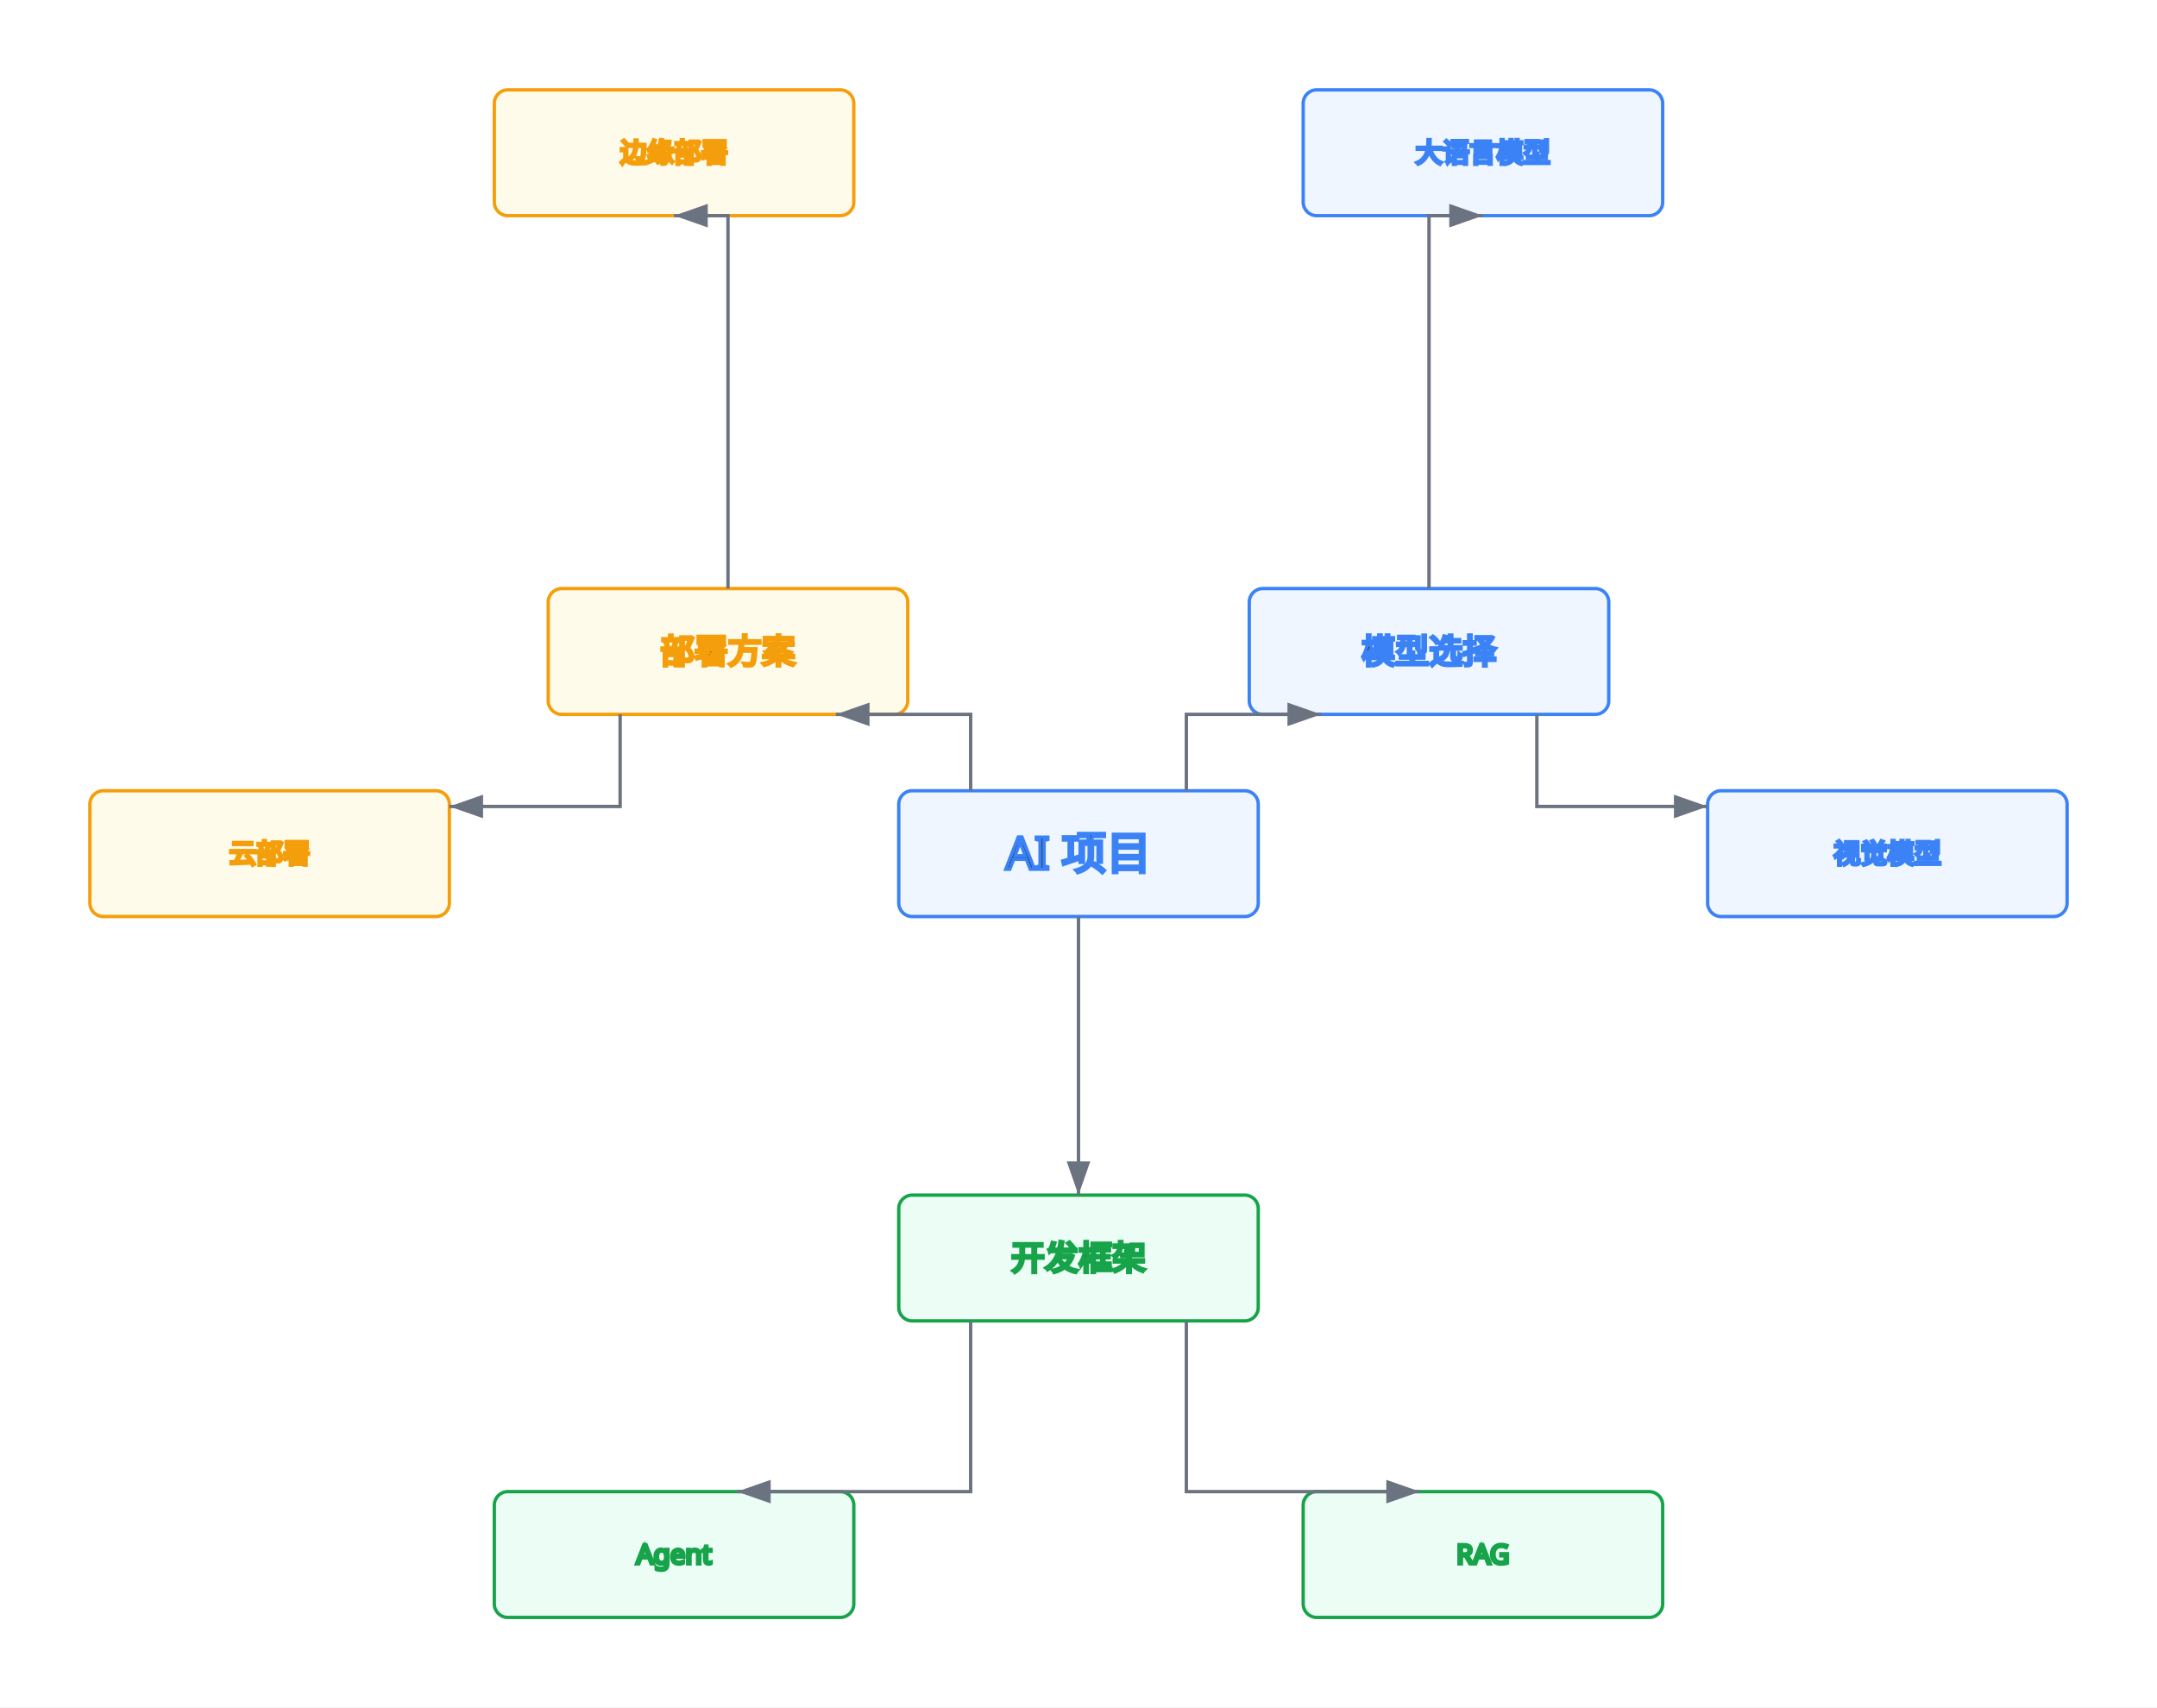
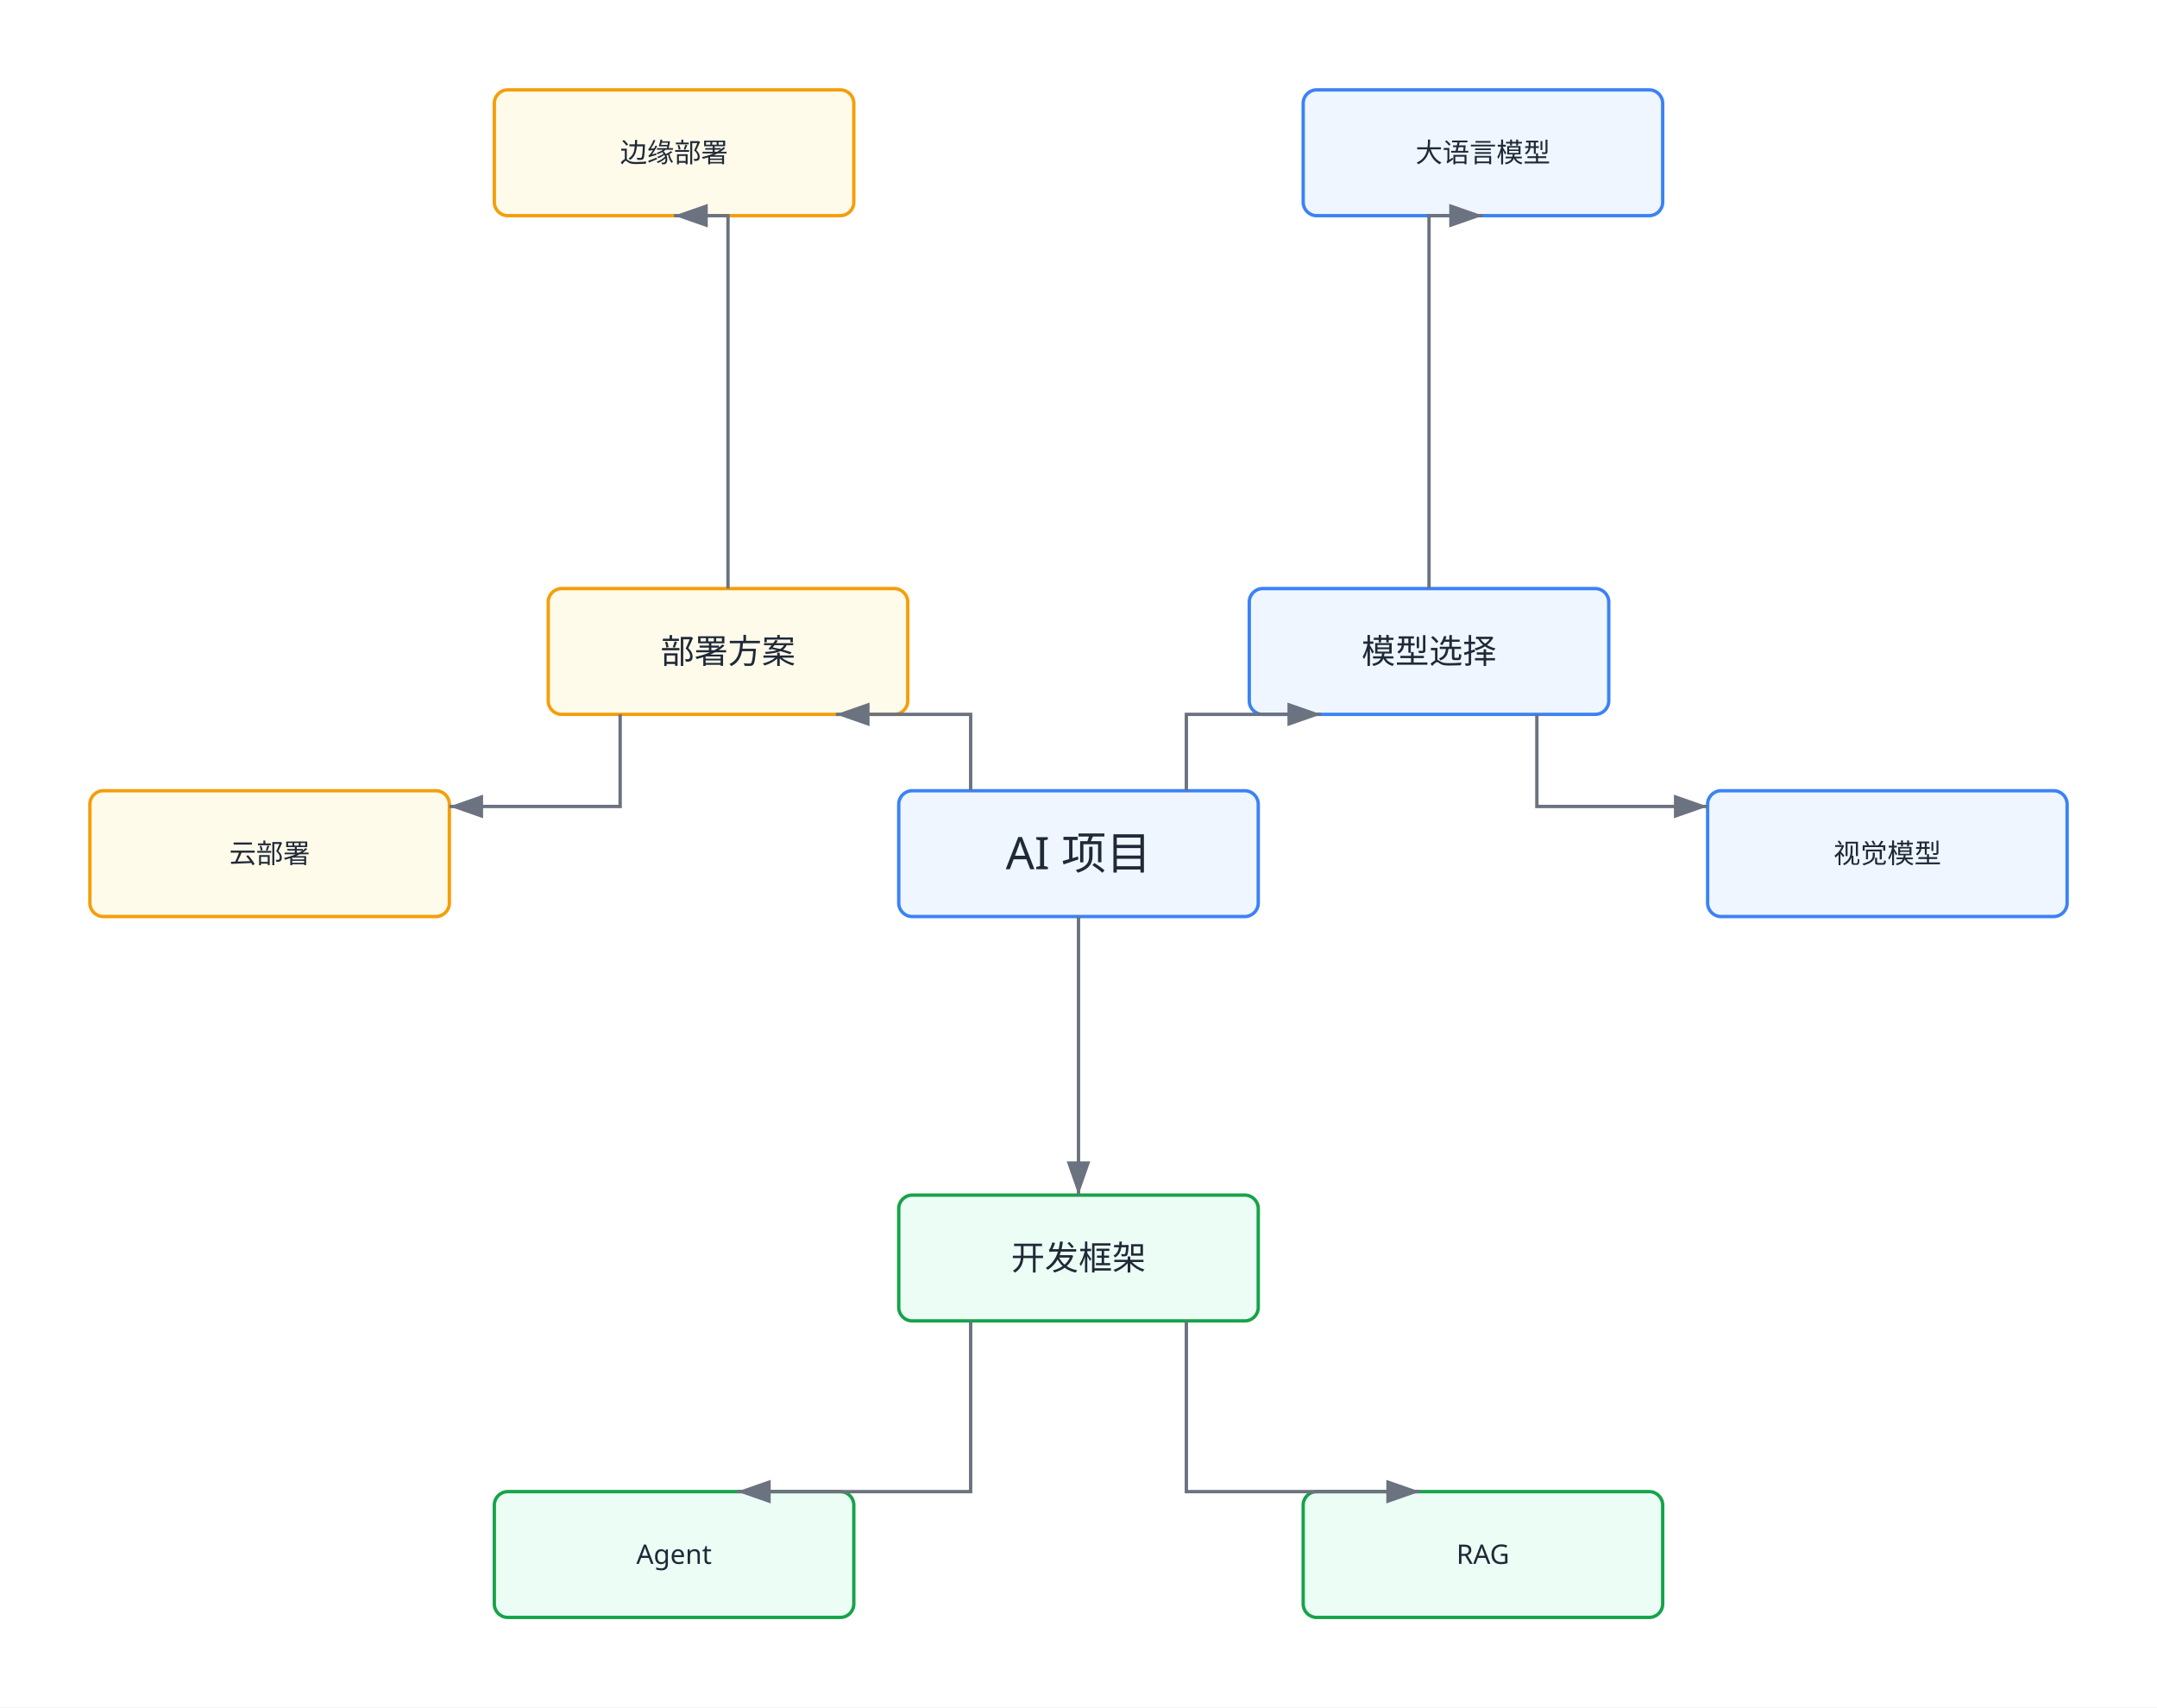
<svg xmlns="http://www.w3.org/2000/svg" width="960" height="760" viewBox="0 0 960 760">
  <defs>
    <marker id="arrowhead" markerWidth="10" markerHeight="7" refX="10" refY="3.5" orient="auto">
      <polygon points="0 0, 10 3.5, 0 7" fill="#6b7280" />
    </marker>
    <marker id="arrowhead-purple" markerWidth="10" markerHeight="7" refX="10" refY="3.5" orient="auto">
      <polygon points="0 0, 10 3.5, 0 7" fill="#7c3aed" />
    </marker>
  </defs>
  <style>.lgdl-anchors,.lgdl-edge-anchors{opacity:0;pointer-events:none;transition:opacity .12s ease}.lgdl-node:hover + .lgdl-anchors,.lgdl-class:hover + .lgdl-anchors,.lgdl-group:hover + .lgdl-anchors,.lgdl-lane:hover + .lgdl-anchors{opacity:1}.lgdl-edge:hover + .lgdl-edge-anchors,.lgdl-aggregate-edge:hover + .lgdl-edge-anchors{opacity:1}.lgdl-node.lgdl-hovered + .lgdl-anchors,.lgdl-class.lgdl-hovered + .lgdl-anchors,.lgdl-group.lgdl-hovered + .lgdl-anchors,.lgdl-lane.lgdl-hovered + .lgdl-anchors{opacity:1}.lgdl-edge.lgdl-hovered + .lgdl-edge-anchors,.lgdl-aggregate-edge.lgdl-hovered + .lgdl-edge-anchors{opacity:1}.lgdl-hovered{filter:drop-shadow(0 0 3px rgba(79,70,229,.65))}</style>
  <rect x="0" y="0" width="960" height="760" fill="#ffffff" />
-   <g class="lgdl-node" data-lgdl-loc="nodes[0]" fill="#eff6ff" stroke="#3b82f6" stroke-width="1.5">
-     <rect x="400" y="352" width="160" height="56" rx="6" ry="6" />
+   <g class="lgdl-node" data-lgdl-loc="nodes[0]">
+     <rect x="400" y="352" width="160" height="56" rx="6" ry="6" fill="#eff6ff" stroke="#3b82f6" stroke-width="1.5" />
    <text x="480" y="380" font-family="'Segoe UI', 'PingFang SC', 'Microsoft YaHei', sans-serif" font-size="20" fill="#1f2937" text-anchor="middle" dominant-baseline="middle">AI 项目</text>
  </g>
  <g class="lgdl-anchors">
    <circle cx="560.0" cy="380.0" r="3" fill="#3b82f6" />
    <circle cx="560.0" cy="401.4" r="3" fill="#3b82f6" />
    <circle cx="528.5" cy="408.0" r="3" fill="#3b82f6" />
    <circle cx="508.0" cy="408.0" r="3" fill="#3b82f6" />
    <circle cx="496.2" cy="408.0" r="3" fill="#3b82f6" />
    <circle cx="487.5" cy="408.0" r="3" fill="#3b82f6" />
    <circle cx="480.0" cy="408.0" r="3" fill="#3b82f6" />
    <circle cx="472.5" cy="408.0" r="3" fill="#3b82f6" />
    <circle cx="463.8" cy="408.0" r="3" fill="#3b82f6" />
    <circle cx="452.0" cy="408.0" r="3" fill="#3b82f6" />
    <circle cx="431.5" cy="408.0" r="3" fill="#3b82f6" />
    <circle cx="400.0" cy="401.4" r="3" fill="#3b82f6" />
    <circle cx="400.0" cy="380.0" r="3" fill="#3b82f6" />
    <circle cx="400.0" cy="358.6" r="3" fill="#3b82f6" />
    <circle cx="431.5" cy="352.0" r="3" fill="#3b82f6" />
    <circle cx="452.0" cy="352.0" r="3" fill="#3b82f6" />
    <circle cx="463.8" cy="352.0" r="3" fill="#3b82f6" />
    <circle cx="472.5" cy="352.0" r="3" fill="#3b82f6" />
    <circle cx="480.0" cy="352.0" r="3" fill="#3b82f6" />
    <circle cx="487.5" cy="352.0" r="3" fill="#3b82f6" />
    <circle cx="496.2" cy="352.0" r="3" fill="#3b82f6" />
    <circle cx="508.0" cy="352.0" r="3" fill="#3b82f6" />
    <circle cx="528.5" cy="352.0" r="3" fill="#3b82f6" />
    <circle cx="560.0" cy="358.6" r="3" fill="#3b82f6" />
  </g>
-   <g class="lgdl-node" data-lgdl-loc="nodes[1]" fill="#eff6ff" stroke="#3b82f6" stroke-width="1.5">
-     <rect x="556" y="262" width="160" height="56" rx="6" ry="6" />
+   <g class="lgdl-node" data-lgdl-loc="nodes[1]">
+     <rect x="556" y="262" width="160" height="56" rx="6" ry="6" fill="#eff6ff" stroke="#3b82f6" stroke-width="1.5" />
    <text x="636" y="290" font-family="'Segoe UI', 'PingFang SC', 'Microsoft YaHei', sans-serif" font-size="15" fill="#1f2937" text-anchor="middle" dominant-baseline="middle">模型选择</text>
  </g>
  <g class="lgdl-anchors">
    <circle cx="716.0" cy="290.0" r="3" fill="#3b82f6" />
    <circle cx="716.0" cy="311.4" r="3" fill="#3b82f6" />
    <circle cx="684.5" cy="318.0" r="3" fill="#3b82f6" />
    <circle cx="664.0" cy="318.0" r="3" fill="#3b82f6" />
    <circle cx="652.2" cy="318.0" r="3" fill="#3b82f6" />
    <circle cx="643.5" cy="318.0" r="3" fill="#3b82f6" />
    <circle cx="636.0" cy="318.0" r="3" fill="#3b82f6" />
    <circle cx="628.5" cy="318.0" r="3" fill="#3b82f6" />
    <circle cx="619.8" cy="318.0" r="3" fill="#3b82f6" />
    <circle cx="608.0" cy="318.0" r="3" fill="#3b82f6" />
    <circle cx="587.5" cy="318.0" r="3" fill="#3b82f6" />
    <circle cx="556.0" cy="311.4" r="3" fill="#3b82f6" />
    <circle cx="556.0" cy="290.0" r="3" fill="#3b82f6" />
    <circle cx="556.0" cy="268.6" r="3" fill="#3b82f6" />
    <circle cx="587.5" cy="262.0" r="3" fill="#3b82f6" />
    <circle cx="608.0" cy="262.0" r="3" fill="#3b82f6" />
    <circle cx="619.8" cy="262.0" r="3" fill="#3b82f6" />
    <circle cx="628.5" cy="262.0" r="3" fill="#3b82f6" />
    <circle cx="636.0" cy="262.0" r="3" fill="#3b82f6" />
    <circle cx="643.5" cy="262.0" r="3" fill="#3b82f6" />
    <circle cx="652.2" cy="262.0" r="3" fill="#3b82f6" />
    <circle cx="664.0" cy="262.0" r="3" fill="#3b82f6" />
    <circle cx="684.5" cy="262.0" r="3" fill="#3b82f6" />
    <circle cx="716.0" cy="268.6" r="3" fill="#3b82f6" />
  </g>
-   <g class="lgdl-node" data-lgdl-loc="nodes[2]" fill="#ecfdf5" stroke="#16a34a" stroke-width="1.5">
-     <rect x="400" y="532" width="160" height="56" rx="6" ry="6" />
+   <g class="lgdl-node" data-lgdl-loc="nodes[2]">
+     <rect x="400" y="532" width="160" height="56" rx="6" ry="6" fill="#ecfdf5" stroke="#16a34a" stroke-width="1.5" />
    <text x="480" y="560" font-family="'Segoe UI', 'PingFang SC', 'Microsoft YaHei', sans-serif" font-size="15" fill="#1f2937" text-anchor="middle" dominant-baseline="middle">开发框架</text>
  </g>
  <g class="lgdl-anchors">
    <circle cx="560.0" cy="560.0" r="3" fill="#16a34a" />
    <circle cx="560.0" cy="581.4" r="3" fill="#16a34a" />
    <circle cx="528.5" cy="588.0" r="3" fill="#16a34a" />
    <circle cx="508.0" cy="588.0" r="3" fill="#16a34a" />
    <circle cx="496.2" cy="588.0" r="3" fill="#16a34a" />
    <circle cx="487.5" cy="588.0" r="3" fill="#16a34a" />
    <circle cx="480.0" cy="588.0" r="3" fill="#16a34a" />
    <circle cx="472.5" cy="588.0" r="3" fill="#16a34a" />
    <circle cx="463.8" cy="588.0" r="3" fill="#16a34a" />
    <circle cx="452.0" cy="588.0" r="3" fill="#16a34a" />
    <circle cx="431.5" cy="588.0" r="3" fill="#16a34a" />
    <circle cx="400.0" cy="581.4" r="3" fill="#16a34a" />
    <circle cx="400.0" cy="560.0" r="3" fill="#16a34a" />
    <circle cx="400.0" cy="538.6" r="3" fill="#16a34a" />
    <circle cx="431.5" cy="532.0" r="3" fill="#16a34a" />
    <circle cx="452.0" cy="532.0" r="3" fill="#16a34a" />
    <circle cx="463.8" cy="532.0" r="3" fill="#16a34a" />
    <circle cx="472.5" cy="532.0" r="3" fill="#16a34a" />
    <circle cx="480.0" cy="532.0" r="3" fill="#16a34a" />
    <circle cx="487.5" cy="532.0" r="3" fill="#16a34a" />
    <circle cx="496.2" cy="532.0" r="3" fill="#16a34a" />
    <circle cx="508.0" cy="532.0" r="3" fill="#16a34a" />
    <circle cx="528.5" cy="532.0" r="3" fill="#16a34a" />
    <circle cx="560.0" cy="538.6" r="3" fill="#16a34a" />
  </g>
-   <g class="lgdl-node" data-lgdl-loc="nodes[3]" fill="#fffbeb" stroke="#f59e0b" stroke-width="1.5">
-     <rect x="244" y="262" width="160" height="56" rx="6" ry="6" />
+   <g class="lgdl-node" data-lgdl-loc="nodes[3]">
+     <rect x="244" y="262" width="160" height="56" rx="6" ry="6" fill="#fffbeb" stroke="#f59e0b" stroke-width="1.5" />
    <text x="324" y="290" font-family="'Segoe UI', 'PingFang SC', 'Microsoft YaHei', sans-serif" font-size="15" fill="#1f2937" text-anchor="middle" dominant-baseline="middle">部署方案</text>
  </g>
  <g class="lgdl-anchors">
    <circle cx="404.0" cy="290.0" r="3" fill="#f59e0b" />
    <circle cx="404.0" cy="311.4" r="3" fill="#f59e0b" />
    <circle cx="372.5" cy="318.0" r="3" fill="#f59e0b" />
    <circle cx="352.0" cy="318.0" r="3" fill="#f59e0b" />
    <circle cx="340.2" cy="318.0" r="3" fill="#f59e0b" />
    <circle cx="331.5" cy="318.0" r="3" fill="#f59e0b" />
    <circle cx="324.0" cy="318.0" r="3" fill="#f59e0b" />
    <circle cx="316.5" cy="318.0" r="3" fill="#f59e0b" />
    <circle cx="307.8" cy="318.0" r="3" fill="#f59e0b" />
    <circle cx="296.0" cy="318.0" r="3" fill="#f59e0b" />
    <circle cx="275.5" cy="318.0" r="3" fill="#f59e0b" />
    <circle cx="244.0" cy="311.4" r="3" fill="#f59e0b" />
    <circle cx="244.0" cy="290.0" r="3" fill="#f59e0b" />
    <circle cx="244.0" cy="268.6" r="3" fill="#f59e0b" />
    <circle cx="275.5" cy="262.0" r="3" fill="#f59e0b" />
    <circle cx="296.0" cy="262.0" r="3" fill="#f59e0b" />
    <circle cx="307.8" cy="262.0" r="3" fill="#f59e0b" />
    <circle cx="316.5" cy="262.0" r="3" fill="#f59e0b" />
    <circle cx="324.0" cy="262.0" r="3" fill="#f59e0b" />
    <circle cx="331.5" cy="262.0" r="3" fill="#f59e0b" />
    <circle cx="340.2" cy="262.0" r="3" fill="#f59e0b" />
    <circle cx="352.0" cy="262.0" r="3" fill="#f59e0b" />
    <circle cx="372.5" cy="262.0" r="3" fill="#f59e0b" />
    <circle cx="404.0" cy="268.6" r="3" fill="#f59e0b" />
  </g>
-   <g class="lgdl-node" data-lgdl-loc="nodes[4]" fill="#eff6ff" stroke="#3b82f6" stroke-width="1.5">
-     <rect x="580" y="40" width="160" height="56" rx="6" ry="6" />
+   <g class="lgdl-node" data-lgdl-loc="nodes[4]">
+     <rect x="580" y="40" width="160" height="56" rx="6" ry="6" fill="#eff6ff" stroke="#3b82f6" stroke-width="1.5" />
    <text x="660" y="68" font-family="'Segoe UI', 'PingFang SC', 'Microsoft YaHei', sans-serif" font-size="12" fill="#1f2937" text-anchor="middle" dominant-baseline="middle">大语言模型</text>
  </g>
  <g class="lgdl-anchors">
    <circle cx="740.0" cy="68.0" r="3" fill="#3b82f6" />
    <circle cx="740.0" cy="89.4" r="3" fill="#3b82f6" />
    <circle cx="708.5" cy="96.0" r="3" fill="#3b82f6" />
    <circle cx="688.0" cy="96.0" r="3" fill="#3b82f6" />
    <circle cx="676.2" cy="96.0" r="3" fill="#3b82f6" />
    <circle cx="667.5" cy="96.0" r="3" fill="#3b82f6" />
    <circle cx="660.0" cy="96.0" r="3" fill="#3b82f6" />
    <circle cx="652.5" cy="96.0" r="3" fill="#3b82f6" />
    <circle cx="643.8" cy="96.0" r="3" fill="#3b82f6" />
    <circle cx="632.0" cy="96.0" r="3" fill="#3b82f6" />
    <circle cx="611.5" cy="96.0" r="3" fill="#3b82f6" />
    <circle cx="580.0" cy="89.4" r="3" fill="#3b82f6" />
    <circle cx="580.0" cy="68.0" r="3" fill="#3b82f6" />
    <circle cx="580.0" cy="46.6" r="3" fill="#3b82f6" />
    <circle cx="611.5" cy="40.0" r="3" fill="#3b82f6" />
    <circle cx="632.0" cy="40.0" r="3" fill="#3b82f6" />
    <circle cx="643.8" cy="40.0" r="3" fill="#3b82f6" />
    <circle cx="652.5" cy="40.0" r="3" fill="#3b82f6" />
    <circle cx="660.0" cy="40.0" r="3" fill="#3b82f6" />
    <circle cx="667.5" cy="40.0" r="3" fill="#3b82f6" />
    <circle cx="676.2" cy="40.0" r="3" fill="#3b82f6" />
    <circle cx="688.0" cy="40.0" r="3" fill="#3b82f6" />
    <circle cx="708.5" cy="40.0" r="3" fill="#3b82f6" />
    <circle cx="740.0" cy="46.6" r="3" fill="#3b82f6" />
  </g>
-   <g class="lgdl-node" data-lgdl-loc="nodes[5]" fill="#eff6ff" stroke="#3b82f6" stroke-width="1.5">
-     <rect x="760" y="352" width="160" height="56" rx="6" ry="6" />
+   <g class="lgdl-node" data-lgdl-loc="nodes[5]">
+     <rect x="760" y="352" width="160" height="56" rx="6" ry="6" fill="#eff6ff" stroke="#3b82f6" stroke-width="1.5" />
    <text x="840" y="380" font-family="'Segoe UI', 'PingFang SC', 'Microsoft YaHei', sans-serif" font-size="12" fill="#1f2937" text-anchor="middle" dominant-baseline="middle">视觉模型</text>
  </g>
  <g class="lgdl-anchors">
    <circle cx="920.0" cy="380.0" r="3" fill="#3b82f6" />
    <circle cx="920.0" cy="401.4" r="3" fill="#3b82f6" />
    <circle cx="888.5" cy="408.0" r="3" fill="#3b82f6" />
    <circle cx="868.0" cy="408.0" r="3" fill="#3b82f6" />
    <circle cx="856.2" cy="408.0" r="3" fill="#3b82f6" />
    <circle cx="847.5" cy="408.0" r="3" fill="#3b82f6" />
    <circle cx="840.0" cy="408.0" r="3" fill="#3b82f6" />
    <circle cx="832.5" cy="408.0" r="3" fill="#3b82f6" />
    <circle cx="823.8" cy="408.0" r="3" fill="#3b82f6" />
    <circle cx="812.0" cy="408.0" r="3" fill="#3b82f6" />
    <circle cx="791.5" cy="408.0" r="3" fill="#3b82f6" />
    <circle cx="760.0" cy="401.4" r="3" fill="#3b82f6" />
    <circle cx="760.0" cy="380.0" r="3" fill="#3b82f6" />
    <circle cx="760.0" cy="358.6" r="3" fill="#3b82f6" />
    <circle cx="791.5" cy="352.0" r="3" fill="#3b82f6" />
    <circle cx="812.0" cy="352.0" r="3" fill="#3b82f6" />
    <circle cx="823.8" cy="352.0" r="3" fill="#3b82f6" />
    <circle cx="832.5" cy="352.0" r="3" fill="#3b82f6" />
    <circle cx="840.0" cy="352.0" r="3" fill="#3b82f6" />
    <circle cx="847.5" cy="352.0" r="3" fill="#3b82f6" />
    <circle cx="856.2" cy="352.0" r="3" fill="#3b82f6" />
    <circle cx="868.0" cy="352.0" r="3" fill="#3b82f6" />
    <circle cx="888.5" cy="352.0" r="3" fill="#3b82f6" />
    <circle cx="920.0" cy="358.6" r="3" fill="#3b82f6" />
  </g>
-   <g class="lgdl-node" data-lgdl-loc="nodes[6]" fill="#ecfdf5" stroke="#16a34a" stroke-width="1.5">
-     <rect x="580" y="664" width="160" height="56" rx="6" ry="6" />
+   <g class="lgdl-node" data-lgdl-loc="nodes[6]">
+     <rect x="580" y="664" width="160" height="56" rx="6" ry="6" fill="#ecfdf5" stroke="#16a34a" stroke-width="1.5" />
    <text x="660" y="692" font-family="'Segoe UI', 'PingFang SC', 'Microsoft YaHei', sans-serif" font-size="12" fill="#1f2937" text-anchor="middle" dominant-baseline="middle">RAG</text>
  </g>
  <g class="lgdl-anchors">
    <circle cx="740.0" cy="692.0" r="3" fill="#16a34a" />
    <circle cx="740.0" cy="713.4" r="3" fill="#16a34a" />
    <circle cx="708.5" cy="720.0" r="3" fill="#16a34a" />
    <circle cx="688.0" cy="720.0" r="3" fill="#16a34a" />
    <circle cx="676.2" cy="720.0" r="3" fill="#16a34a" />
    <circle cx="667.5" cy="720.0" r="3" fill="#16a34a" />
    <circle cx="660.0" cy="720.0" r="3" fill="#16a34a" />
    <circle cx="652.5" cy="720.0" r="3" fill="#16a34a" />
    <circle cx="643.8" cy="720.0" r="3" fill="#16a34a" />
    <circle cx="632.0" cy="720.0" r="3" fill="#16a34a" />
    <circle cx="611.5" cy="720.0" r="3" fill="#16a34a" />
    <circle cx="580.0" cy="713.4" r="3" fill="#16a34a" />
    <circle cx="580.0" cy="692.0" r="3" fill="#16a34a" />
    <circle cx="580.0" cy="670.6" r="3" fill="#16a34a" />
    <circle cx="611.5" cy="664.0" r="3" fill="#16a34a" />
    <circle cx="632.0" cy="664.0" r="3" fill="#16a34a" />
    <circle cx="643.8" cy="664.0" r="3" fill="#16a34a" />
    <circle cx="652.5" cy="664.0" r="3" fill="#16a34a" />
    <circle cx="660.0" cy="664.0" r="3" fill="#16a34a" />
    <circle cx="667.5" cy="664.0" r="3" fill="#16a34a" />
    <circle cx="676.2" cy="664.0" r="3" fill="#16a34a" />
    <circle cx="688.0" cy="664.0" r="3" fill="#16a34a" />
    <circle cx="708.5" cy="664.0" r="3" fill="#16a34a" />
    <circle cx="740.0" cy="670.6" r="3" fill="#16a34a" />
  </g>
-   <g class="lgdl-node" data-lgdl-loc="nodes[7]" fill="#ecfdf5" stroke="#16a34a" stroke-width="1.5">
-     <rect x="220" y="664" width="160" height="56" rx="6" ry="6" />
+   <g class="lgdl-node" data-lgdl-loc="nodes[7]">
+     <rect x="220" y="664" width="160" height="56" rx="6" ry="6" fill="#ecfdf5" stroke="#16a34a" stroke-width="1.5" />
    <text x="300" y="692" font-family="'Segoe UI', 'PingFang SC', 'Microsoft YaHei', sans-serif" font-size="12" fill="#1f2937" text-anchor="middle" dominant-baseline="middle">Agent</text>
  </g>
  <g class="lgdl-anchors">
    <circle cx="380.0" cy="692.0" r="3" fill="#16a34a" />
    <circle cx="380.0" cy="713.4" r="3" fill="#16a34a" />
    <circle cx="348.5" cy="720.0" r="3" fill="#16a34a" />
    <circle cx="328.0" cy="720.0" r="3" fill="#16a34a" />
    <circle cx="316.2" cy="720.0" r="3" fill="#16a34a" />
    <circle cx="307.5" cy="720.0" r="3" fill="#16a34a" />
    <circle cx="300.0" cy="720.0" r="3" fill="#16a34a" />
    <circle cx="292.5" cy="720.0" r="3" fill="#16a34a" />
    <circle cx="283.8" cy="720.0" r="3" fill="#16a34a" />
    <circle cx="272.0" cy="720.0" r="3" fill="#16a34a" />
    <circle cx="251.5" cy="720.0" r="3" fill="#16a34a" />
    <circle cx="220.0" cy="713.4" r="3" fill="#16a34a" />
    <circle cx="220.0" cy="692.0" r="3" fill="#16a34a" />
    <circle cx="220.0" cy="670.6" r="3" fill="#16a34a" />
    <circle cx="251.5" cy="664.0" r="3" fill="#16a34a" />
    <circle cx="272.0" cy="664.0" r="3" fill="#16a34a" />
    <circle cx="283.8" cy="664.0" r="3" fill="#16a34a" />
    <circle cx="292.5" cy="664.0" r="3" fill="#16a34a" />
    <circle cx="300.0" cy="664.0" r="3" fill="#16a34a" />
    <circle cx="307.5" cy="664.0" r="3" fill="#16a34a" />
    <circle cx="316.2" cy="664.0" r="3" fill="#16a34a" />
    <circle cx="328.0" cy="664.0" r="3" fill="#16a34a" />
    <circle cx="348.5" cy="664.0" r="3" fill="#16a34a" />
    <circle cx="380.0" cy="670.6" r="3" fill="#16a34a" />
  </g>
-   <g class="lgdl-node" data-lgdl-loc="nodes[8]" fill="#fffbeb" stroke="#f59e0b" stroke-width="1.5">
-     <rect x="40" y="352" width="160" height="56" rx="6" ry="6" />
+   <g class="lgdl-node" data-lgdl-loc="nodes[8]">
+     <rect x="40" y="352" width="160" height="56" rx="6" ry="6" fill="#fffbeb" stroke="#f59e0b" stroke-width="1.5" />
    <text x="120" y="380" font-family="'Segoe UI', 'PingFang SC', 'Microsoft YaHei', sans-serif" font-size="12" fill="#1f2937" text-anchor="middle" dominant-baseline="middle">云部署</text>
  </g>
  <g class="lgdl-anchors">
    <circle cx="200.0" cy="380.0" r="3" fill="#f59e0b" />
    <circle cx="200.0" cy="401.4" r="3" fill="#f59e0b" />
    <circle cx="168.5" cy="408.0" r="3" fill="#f59e0b" />
    <circle cx="148.0" cy="408.0" r="3" fill="#f59e0b" />
    <circle cx="136.2" cy="408.0" r="3" fill="#f59e0b" />
    <circle cx="127.5" cy="408.0" r="3" fill="#f59e0b" />
    <circle cx="120.0" cy="408.0" r="3" fill="#f59e0b" />
    <circle cx="112.5" cy="408.0" r="3" fill="#f59e0b" />
    <circle cx="103.8" cy="408.0" r="3" fill="#f59e0b" />
    <circle cx="92.0" cy="408.0" r="3" fill="#f59e0b" />
    <circle cx="71.5" cy="408.0" r="3" fill="#f59e0b" />
    <circle cx="40.0" cy="401.4" r="3" fill="#f59e0b" />
    <circle cx="40.0" cy="380.0" r="3" fill="#f59e0b" />
    <circle cx="40.0" cy="358.6" r="3" fill="#f59e0b" />
    <circle cx="71.5" cy="352.0" r="3" fill="#f59e0b" />
    <circle cx="92.0" cy="352.0" r="3" fill="#f59e0b" />
    <circle cx="103.8" cy="352.0" r="3" fill="#f59e0b" />
    <circle cx="112.5" cy="352.0" r="3" fill="#f59e0b" />
    <circle cx="120.0" cy="352.0" r="3" fill="#f59e0b" />
    <circle cx="127.5" cy="352.0" r="3" fill="#f59e0b" />
    <circle cx="136.2" cy="352.0" r="3" fill="#f59e0b" />
    <circle cx="148.0" cy="352.0" r="3" fill="#f59e0b" />
    <circle cx="168.5" cy="352.0" r="3" fill="#f59e0b" />
    <circle cx="200.0" cy="358.6" r="3" fill="#f59e0b" />
  </g>
-   <g class="lgdl-node" data-lgdl-loc="nodes[9]" fill="#fffbeb" stroke="#f59e0b" stroke-width="1.5">
-     <rect x="220" y="40" width="160" height="56" rx="6" ry="6" />
+   <g class="lgdl-node" data-lgdl-loc="nodes[9]">
+     <rect x="220" y="40" width="160" height="56" rx="6" ry="6" fill="#fffbeb" stroke="#f59e0b" stroke-width="1.5" />
    <text x="300" y="68" font-family="'Segoe UI', 'PingFang SC', 'Microsoft YaHei', sans-serif" font-size="12" fill="#1f2937" text-anchor="middle" dominant-baseline="middle">边缘部署</text>
  </g>
  <g class="lgdl-anchors">
    <circle cx="380.0" cy="68.0" r="3" fill="#f59e0b" />
    <circle cx="380.0" cy="89.4" r="3" fill="#f59e0b" />
    <circle cx="348.5" cy="96.0" r="3" fill="#f59e0b" />
    <circle cx="328.0" cy="96.0" r="3" fill="#f59e0b" />
    <circle cx="316.2" cy="96.0" r="3" fill="#f59e0b" />
    <circle cx="307.5" cy="96.0" r="3" fill="#f59e0b" />
    <circle cx="300.0" cy="96.0" r="3" fill="#f59e0b" />
    <circle cx="292.5" cy="96.0" r="3" fill="#f59e0b" />
    <circle cx="283.8" cy="96.0" r="3" fill="#f59e0b" />
    <circle cx="272.0" cy="96.0" r="3" fill="#f59e0b" />
    <circle cx="251.5" cy="96.0" r="3" fill="#f59e0b" />
    <circle cx="220.0" cy="89.4" r="3" fill="#f59e0b" />
    <circle cx="220.0" cy="68.0" r="3" fill="#f59e0b" />
    <circle cx="220.0" cy="46.6" r="3" fill="#f59e0b" />
    <circle cx="251.5" cy="40.0" r="3" fill="#f59e0b" />
    <circle cx="272.0" cy="40.0" r="3" fill="#f59e0b" />
    <circle cx="283.8" cy="40.0" r="3" fill="#f59e0b" />
    <circle cx="292.5" cy="40.0" r="3" fill="#f59e0b" />
    <circle cx="300.0" cy="40.0" r="3" fill="#f59e0b" />
    <circle cx="307.5" cy="40.0" r="3" fill="#f59e0b" />
    <circle cx="316.2" cy="40.0" r="3" fill="#f59e0b" />
    <circle cx="328.0" cy="40.0" r="3" fill="#f59e0b" />
    <circle cx="348.5" cy="40.0" r="3" fill="#f59e0b" />
    <circle cx="380.0" cy="46.6" r="3" fill="#f59e0b" />
  </g>
  <g class="lgdl-edge" data-lgdl-loc="edges[0]">
    <path d="M 528,352 L 528,318 L 588,318" fill="none" stroke="#6b7280" stroke-width="1.5" marker-end="url(#arrowhead)" />
  </g>
  <g class="lgdl-edge-anchors">
    <circle cx="528.5" cy="352.0" r="3.5" fill="#6b7280" />
    <circle cx="587.5" cy="318.0" r="3.5" fill="#6b7280" />
  </g>
  <g class="lgdl-edge" data-lgdl-loc="edges[1]">
    <path d="M 480,408 L 480,532" fill="none" stroke="#6b7280" stroke-width="1.5" marker-end="url(#arrowhead)" />
  </g>
  <g class="lgdl-edge-anchors">
    <circle cx="480.0" cy="408.0" r="3.5" fill="#6b7280" />
    <circle cx="480.0" cy="532.0" r="3.5" fill="#6b7280" />
  </g>
  <g class="lgdl-edge" data-lgdl-loc="edges[2]">
    <path d="M 432,352 L 432,318 L 372,318" fill="none" stroke="#6b7280" stroke-width="1.5" marker-end="url(#arrowhead)" />
  </g>
  <g class="lgdl-edge-anchors">
    <circle cx="431.5" cy="352.0" r="3.5" fill="#6b7280" />
    <circle cx="372.5" cy="318.0" r="3.5" fill="#6b7280" />
  </g>
  <g class="lgdl-edge" data-lgdl-loc="edges[3]">
    <path d="M 636,262 L 636,96 L 660,96" fill="none" stroke="#6b7280" stroke-width="1.5" marker-end="url(#arrowhead)" />
  </g>
  <g class="lgdl-edge-anchors">
    <circle cx="636.0" cy="262.0" r="3.5" fill="#6b7280" />
    <circle cx="660.0" cy="96.0" r="3.5" fill="#6b7280" />
  </g>
  <g class="lgdl-edge" data-lgdl-loc="edges[4]">
    <path d="M 684,318 L 684,359 L 760,359" fill="none" stroke="#6b7280" stroke-width="1.5" marker-end="url(#arrowhead)" />
  </g>
  <g class="lgdl-edge-anchors">
    <circle cx="684.5" cy="318.0" r="3.5" fill="#6b7280" />
    <circle cx="760.0" cy="358.6" r="3.5" fill="#6b7280" />
  </g>
  <g class="lgdl-edge" data-lgdl-loc="edges[5]">
    <path d="M 528,588 L 528,664 L 632,664" fill="none" stroke="#6b7280" stroke-width="1.5" marker-end="url(#arrowhead)" />
  </g>
  <g class="lgdl-edge-anchors">
    <circle cx="528.5" cy="588.0" r="3.5" fill="#6b7280" />
    <circle cx="632.0" cy="664.0" r="3.5" fill="#6b7280" />
  </g>
  <g class="lgdl-edge" data-lgdl-loc="edges[6]">
    <path d="M 432,588 L 432,664 L 328,664" fill="none" stroke="#6b7280" stroke-width="1.5" marker-end="url(#arrowhead)" />
  </g>
  <g class="lgdl-edge-anchors">
    <circle cx="431.5" cy="588.0" r="3.5" fill="#6b7280" />
    <circle cx="328.0" cy="664.0" r="3.5" fill="#6b7280" />
  </g>
  <g class="lgdl-edge" data-lgdl-loc="edges[7]">
    <path d="M 276,318 L 276,359 L 200,359" fill="none" stroke="#6b7280" stroke-width="1.5" marker-end="url(#arrowhead)" />
  </g>
  <g class="lgdl-edge-anchors">
    <circle cx="275.5" cy="318.0" r="3.5" fill="#6b7280" />
    <circle cx="200.0" cy="358.6" r="3.5" fill="#6b7280" />
  </g>
  <g class="lgdl-edge" data-lgdl-loc="edges[8]">
    <path d="M 324,262 L 324,96 L 300,96" fill="none" stroke="#6b7280" stroke-width="1.5" marker-end="url(#arrowhead)" />
  </g>
  <g class="lgdl-edge-anchors">
    <circle cx="324.0" cy="262.0" r="3.5" fill="#6b7280" />
    <circle cx="300.0" cy="96.0" r="3.5" fill="#6b7280" />
  </g>
</svg>
